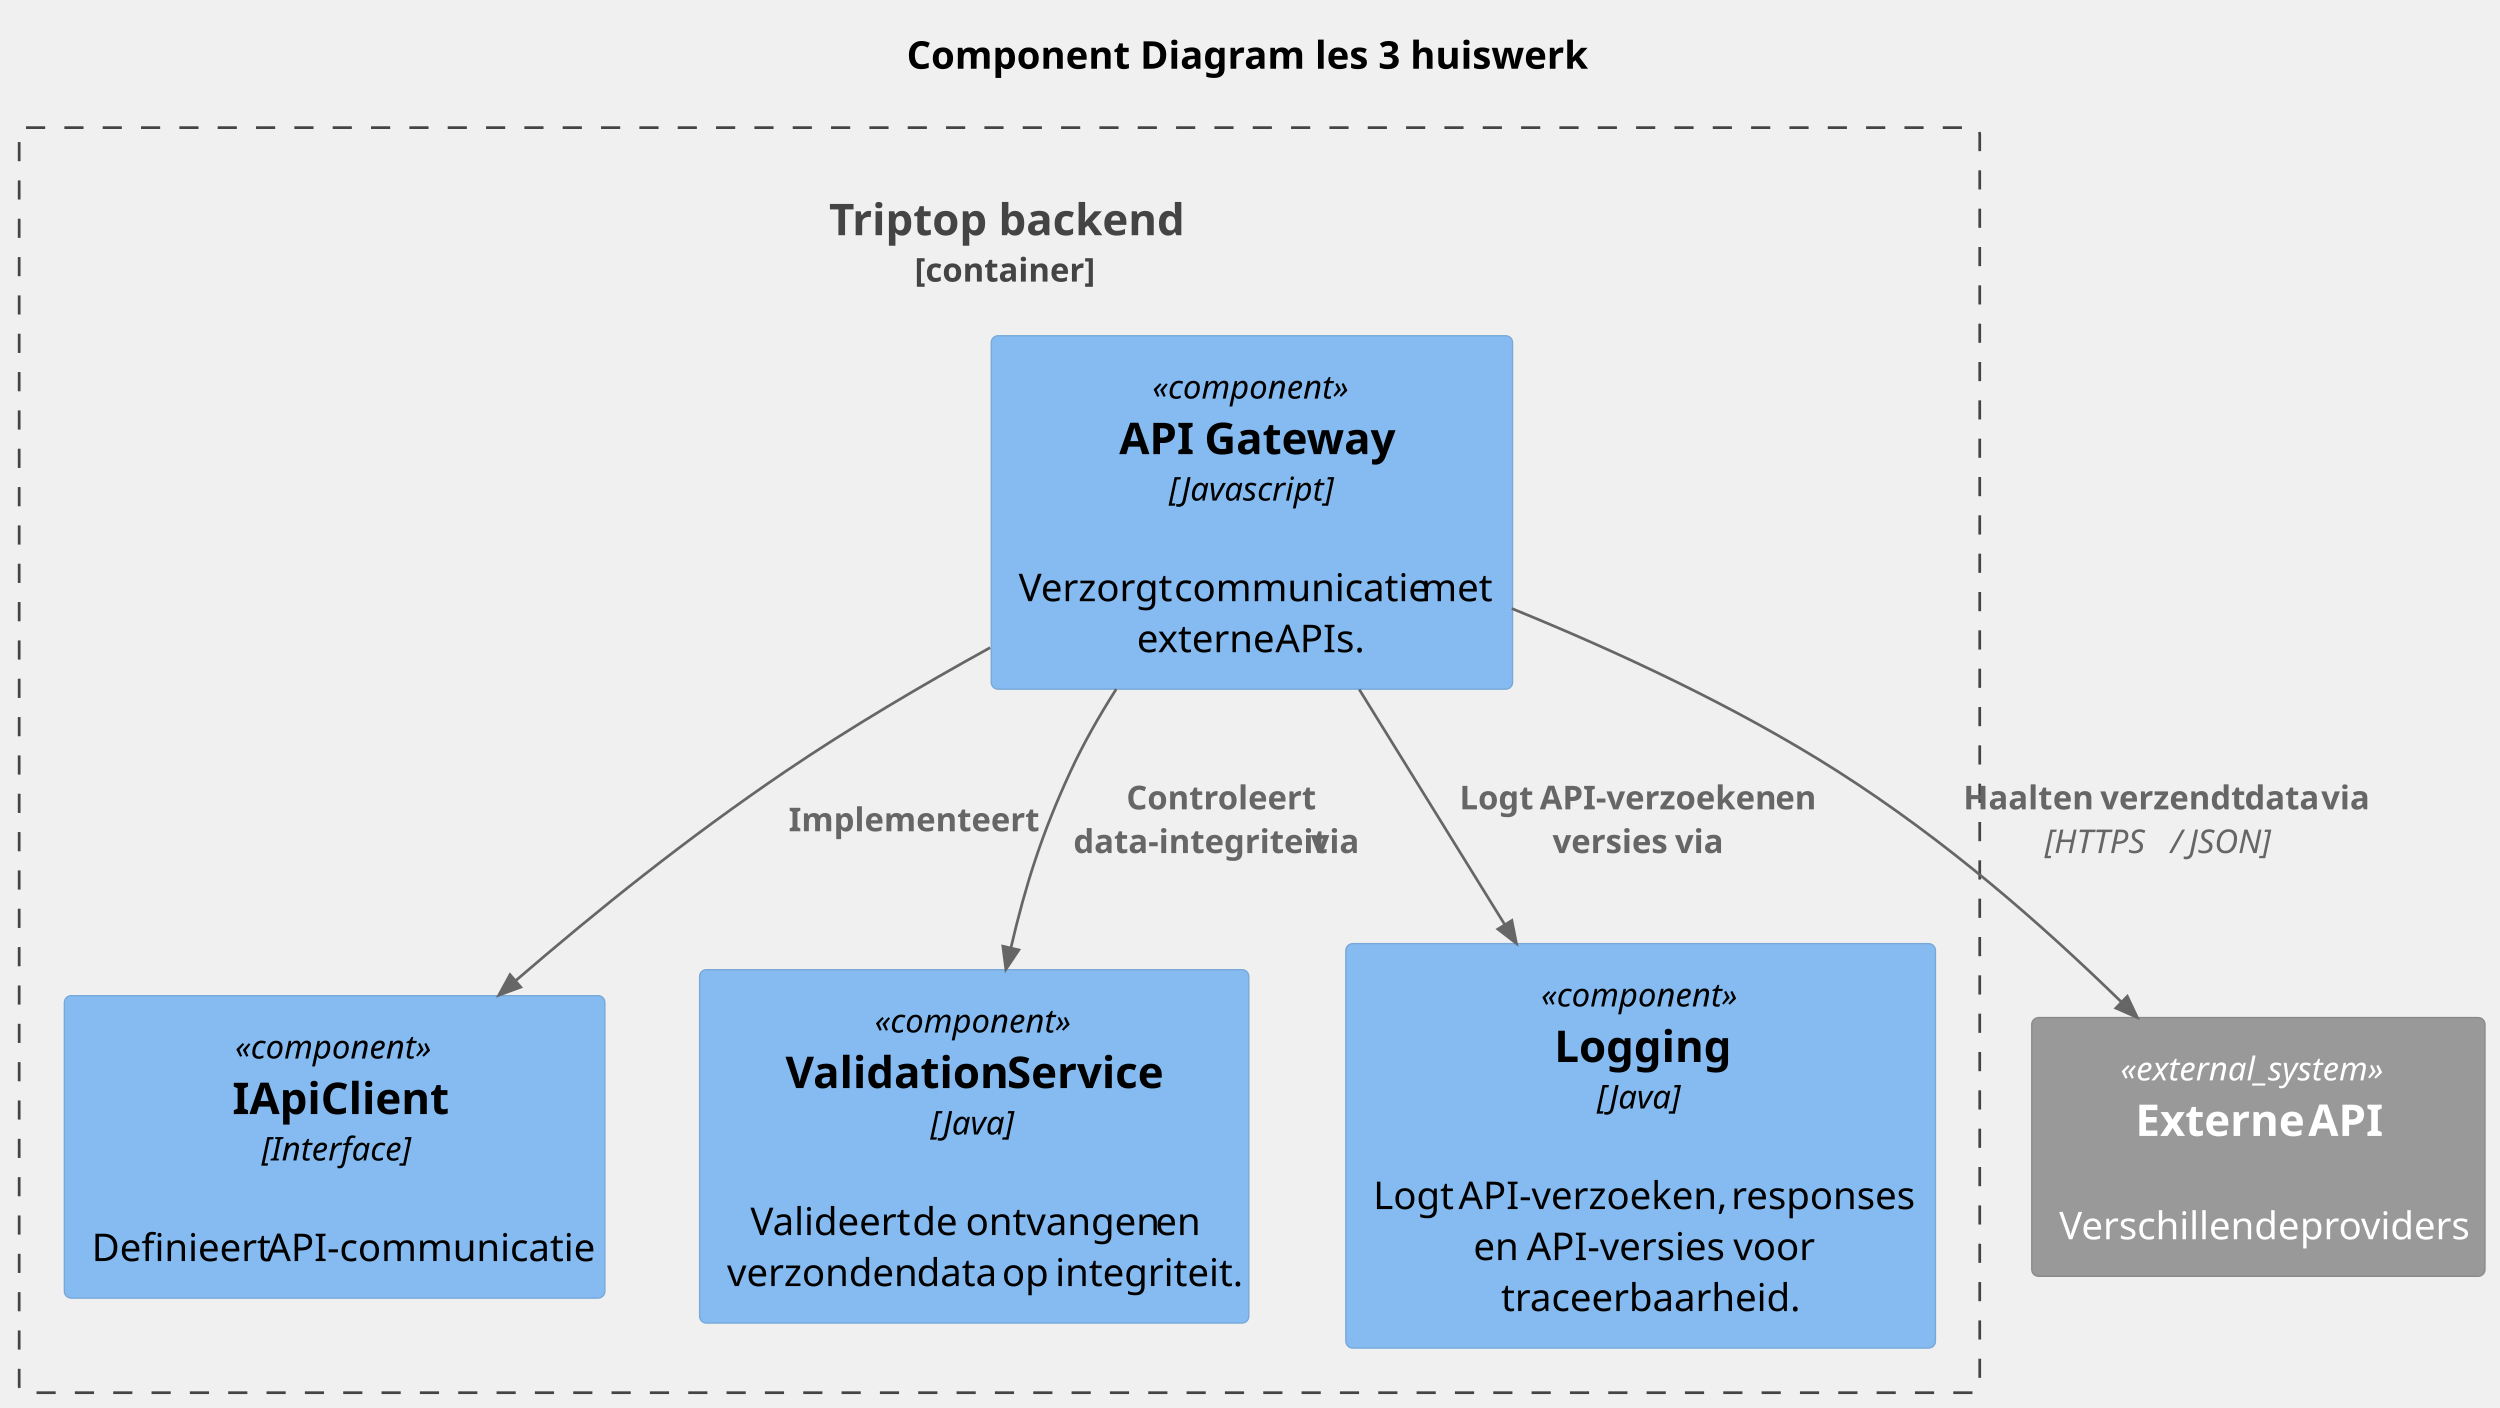
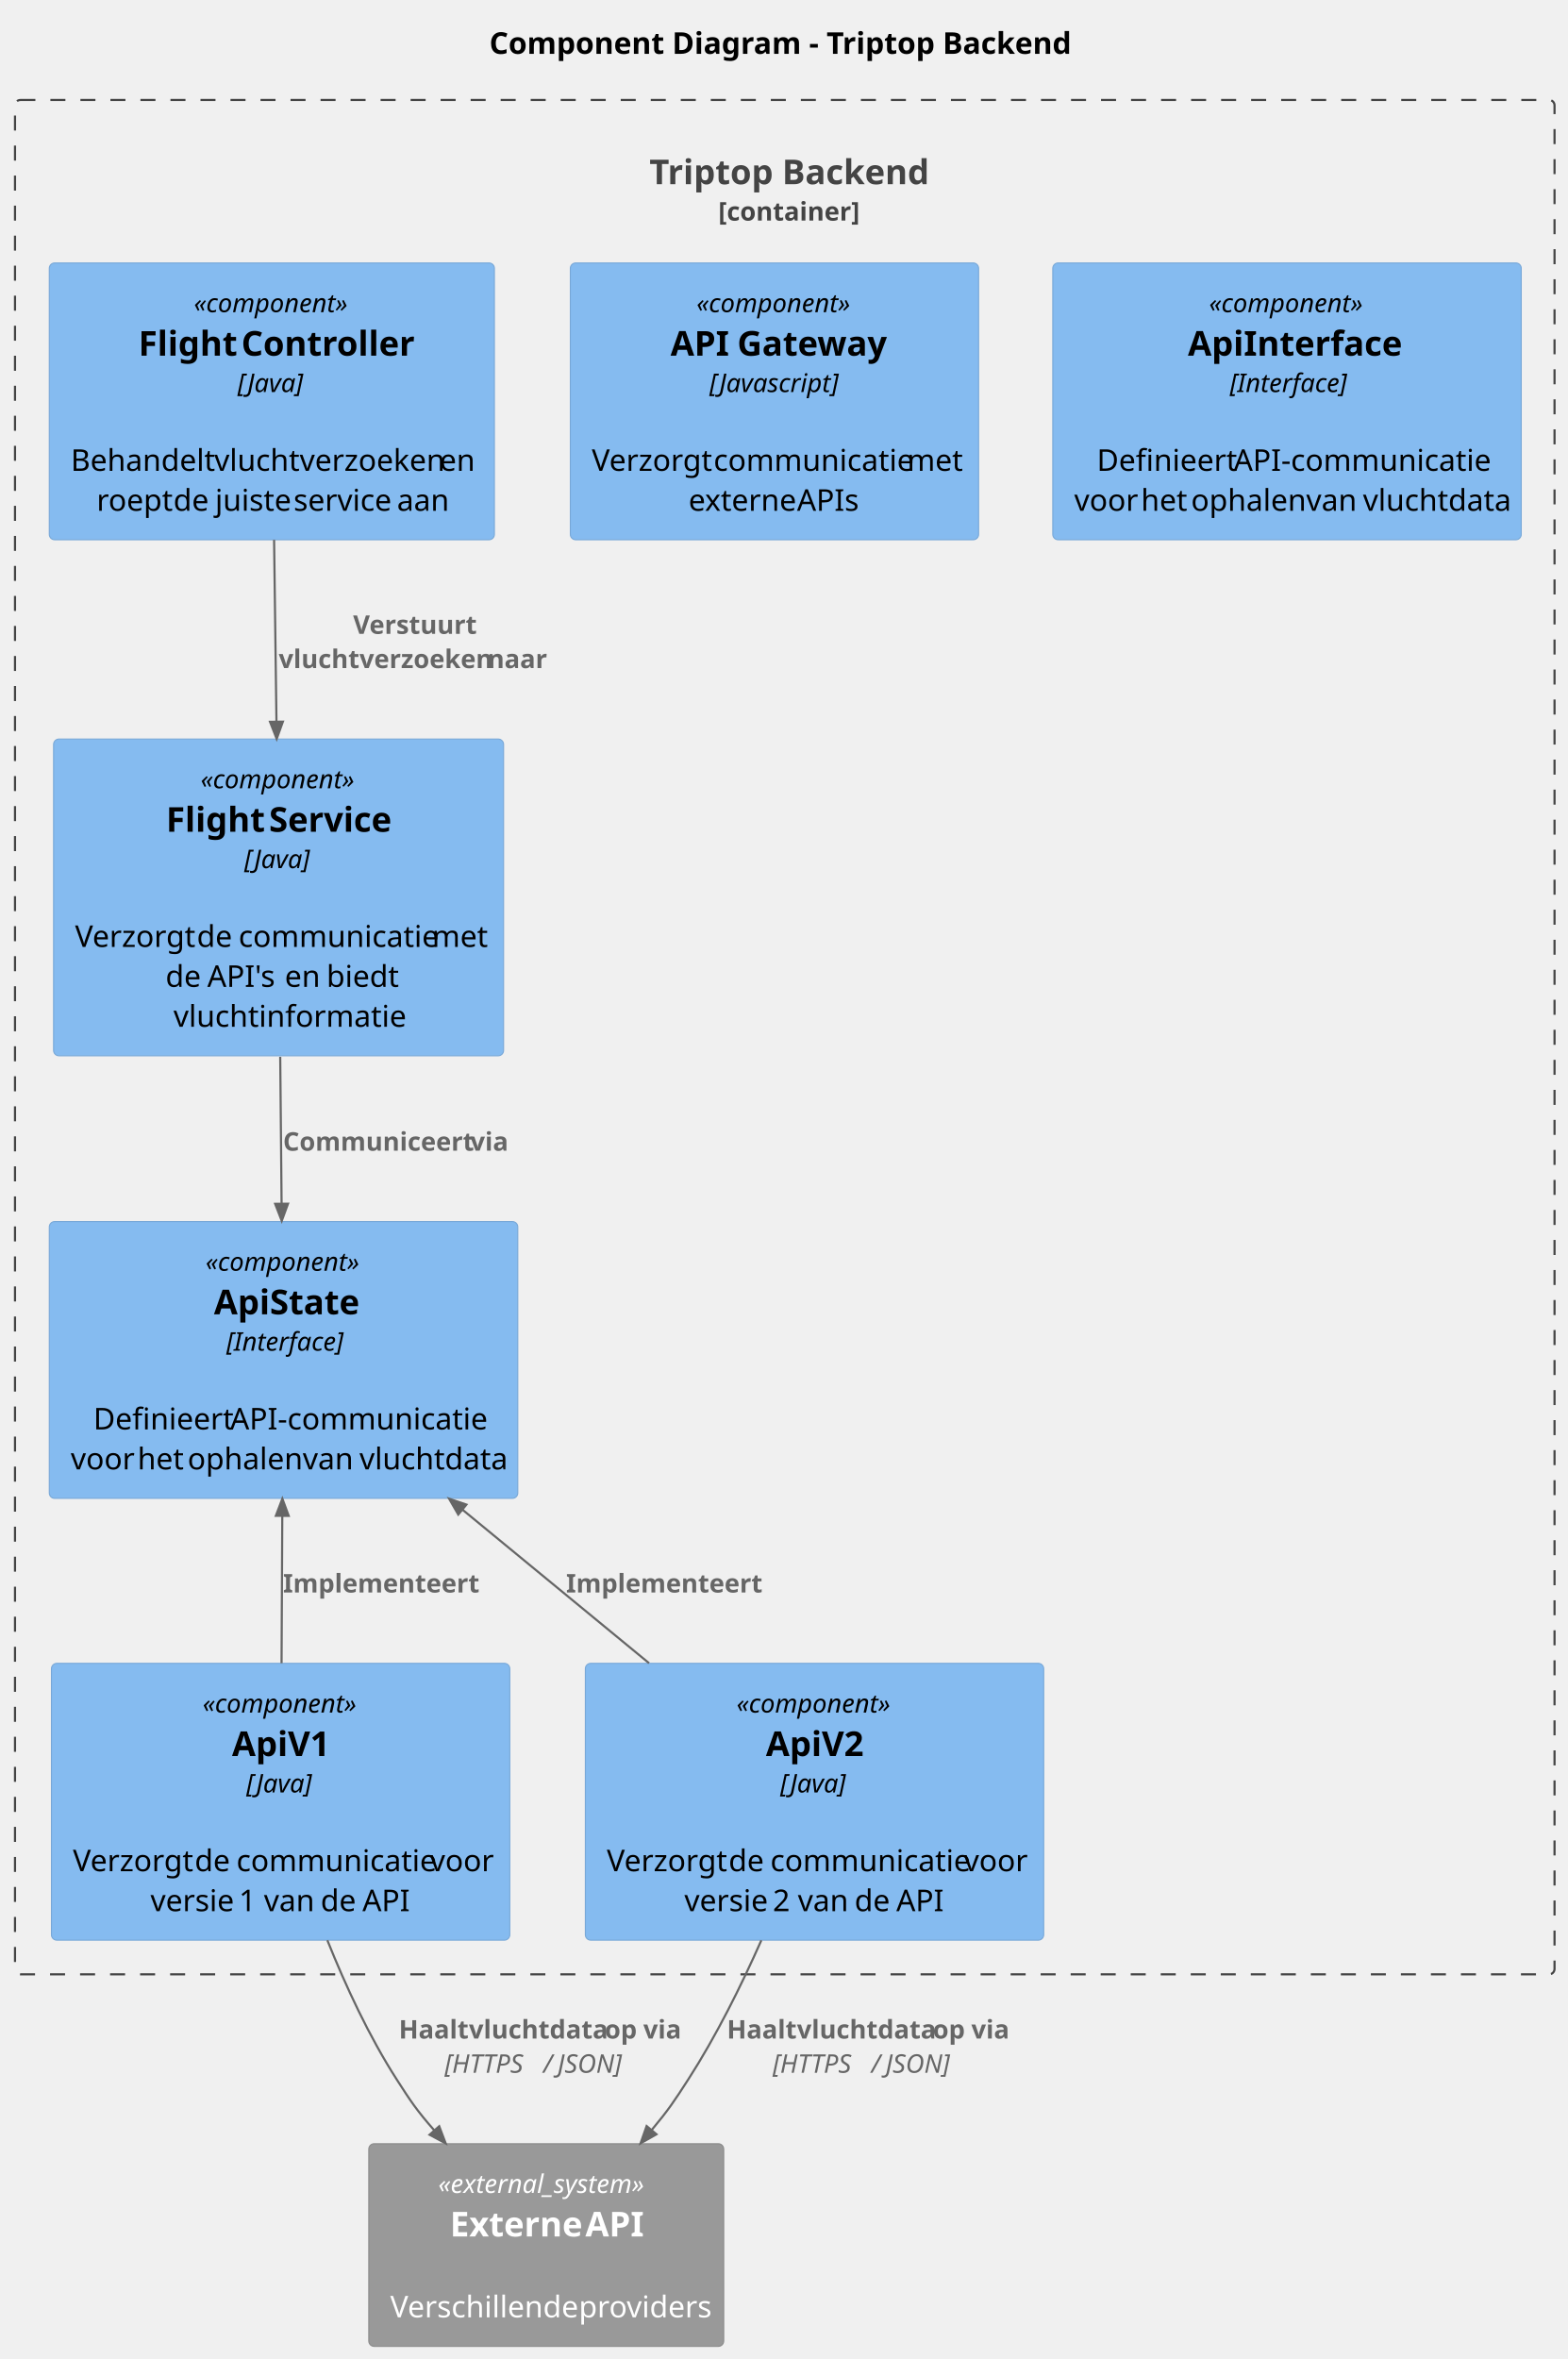
- <svg xmlns="http://www.w3.org/2000/svg" contentStyleType="text/css" height="514px" preserveAspectRatio="none" style="width:913px;height:514px;background:#FFFFFF;" version="1.1" viewBox="0 0 913 514" width="913px" zoomAndPan="magnify">
+ <svg xmlns="http://www.w3.org/2000/svg" contentStyleType="text/css" height="1100px" preserveAspectRatio="none" style="width:731px;height:1100px;background:#FFFFFF;" version="1.1" viewBox="0 0 731 1100" width="731px" zoomAndPan="magnify">
  <defs />
  <g>
-     <text fill="#000000" font-family="sans-serif" font-size="14" font-weight="bold" lengthAdjust="spacing" textLength="237.282" x="331.117" y="25.107">Component Diagram les 3 huiswerk</text>
+     <text fill="#000000" font-family="sans-serif" font-size="14" font-weight="bold" lengthAdjust="spacing" textLength="260.572" x="228.214" y="25.107">Component Diagram - Triptop Backend</text>
    <g id="cluster_c1">
-       <rect fill="none" height="462" rx="2.5" ry="2.5" style="stroke:#444444;stroke-width:1.0;stroke-dasharray:7.0,7.0;" width="716" x="7" y="46.621" />
-       <text fill="#444444" font-family="sans-serif" font-size="16" font-weight="bold" lengthAdjust="spacing" textLength="124.453" x="302.773" y="85.887">Triptop backend</text>
-       <text fill="#444444" font-family="sans-serif" font-size="12" font-weight="bold" lengthAdjust="spacing" textLength="62.004" x="333.998" y="102.852">[container]</text>
+       <rect fill="none" height="874" rx="2.5" ry="2.5" style="stroke:#444444;stroke-width:1.0;stroke-dasharray:7.0,7.0;" width="718" x="7" y="46.621" />
+       <text fill="#444444" font-family="sans-serif" font-size="16" font-weight="bold" lengthAdjust="spacing" textLength="126.234" x="302.883" y="85.887">Triptop Backend</text>
+       <text fill="#444444" font-family="sans-serif" font-size="12" font-weight="bold" lengthAdjust="spacing" textLength="62.004" x="334.998" y="102.852">[container]</text>
    </g>
    <g id="elem_api_interface">
-       <rect fill="#85BBF0" height="110.445" rx="2.5" ry="2.5" style="stroke:#78A8D8;stroke-width:0.5;" width="197.399" x="23.5" y="363.621" />
-       <text fill="#000000" font-family="sans-serif" font-size="12" font-style="italic" lengthAdjust="spacing" textLength="72.721" x="85.839" y="386.57">«component»</text>
-       <text fill="#000000" font-family="sans-serif" font-size="16" font-weight="bold" lengthAdjust="spacing" textLength="74.664" x="84.868" y="406.848">IApiClient</text>
-       <text fill="#000000" font-family="sans-serif" font-size="12" font-style="italic" lengthAdjust="spacing" textLength="53.361" x="95.519" y="423.812">[Interface]</text>
-       <text fill="#000000" font-family="sans-serif" font-size="14" lengthAdjust="spacing" textLength="3.89" x="120.255" y="441.932"> </text>
-       <text fill="#000000" font-family="sans-serif" font-size="14" lengthAdjust="spacing" textLength="59.917" x="33.5" y="460.553">Definieert</text>
-       <text fill="#000000" font-family="sans-serif" font-size="14" lengthAdjust="spacing" textLength="3.89" x="93.417" y="460.553"> </text>
-       <text fill="#000000" font-family="sans-serif" font-size="14" lengthAdjust="spacing" textLength="113.593" x="97.307" y="460.553">API-communicatie</text>
-     </g>
-     <g id="elem_api_client">
-       <rect fill="#85BBF0" height="129.066" rx="2.5" ry="2.5" style="stroke:#78A8D8;stroke-width:0.5;" width="190.393" x="362" y="122.621" />
-       <text fill="#000000" font-family="sans-serif" font-size="12" font-style="italic" lengthAdjust="spacing" textLength="72.721" x="420.836" y="145.57">«component»</text>
-       <text fill="#000000" font-family="sans-serif" font-size="16" font-weight="bold" lengthAdjust="spacing" textLength="26.672" x="408.731" y="165.848">API</text>
-       <text fill="#000000" font-family="sans-serif" font-size="16" font-weight="bold" lengthAdjust="spacing" textLength="4.445" x="435.403" y="165.848"> </text>
-       <text fill="#000000" font-family="sans-serif" font-size="16" font-weight="bold" lengthAdjust="spacing" textLength="65.812" x="439.849" y="165.848">Gateway</text>
-       <text fill="#000000" font-family="sans-serif" font-size="12" font-style="italic" lengthAdjust="spacing" textLength="60.685" x="426.853" y="182.812">[Javascript]</text>
-       <text fill="#000000" font-family="sans-serif" font-size="14" lengthAdjust="spacing" textLength="3.89" x="455.252" y="200.932"> </text>
-       <text fill="#000000" font-family="sans-serif" font-size="14" lengthAdjust="spacing" textLength="52.91" x="372" y="219.553">Verzorgt</text>
-       <text fill="#000000" font-family="sans-serif" font-size="14" lengthAdjust="spacing" textLength="3.89" x="424.91" y="219.553"> </text>
-       <text fill="#000000" font-family="sans-serif" font-size="14" lengthAdjust="spacing" textLength="86.365" x="428.8" y="219.553">communicatie</text>
-       <text fill="#000000" font-family="sans-serif" font-size="14" lengthAdjust="spacing" textLength="3.89" x="515.165" y="219.553"> </text>
-       <text fill="#000000" font-family="sans-serif" font-size="14" lengthAdjust="spacing" textLength="23.338" x="519.055" y="219.553">met</text>
-       <text fill="#000000" font-family="sans-serif" font-size="14" lengthAdjust="spacing" textLength="46.696" x="415.176" y="238.174">externe</text>
-       <text fill="#000000" font-family="sans-serif" font-size="14" lengthAdjust="spacing" textLength="3.89" x="461.872" y="238.174"> </text>
-       <text fill="#000000" font-family="sans-serif" font-size="14" lengthAdjust="spacing" textLength="33.455" x="465.762" y="238.174">APIs.</text>
-     </g>
-     <g id="elem_validation_service">
-       <rect fill="#85BBF0" height="129.066" rx="2.5" ry="2.5" style="stroke:#78A8D8;stroke-width:0.5;" width="200.565" x="255.5" y="354.121" />
-       <text fill="#000000" font-family="sans-serif" font-size="12" font-style="italic" lengthAdjust="spacing" textLength="72.721" x="319.422" y="377.07">«component»</text>
-       <text fill="#000000" font-family="sans-serif" font-size="16" font-weight="bold" lengthAdjust="spacing" textLength="76.453" x="286.864" y="397.348">Validation</text>
-       <text fill="#000000" font-family="sans-serif" font-size="16" font-weight="bold" lengthAdjust="spacing" textLength="4.445" x="363.317" y="397.348"> </text>
-       <text fill="#000000" font-family="sans-serif" font-size="16" font-weight="bold" lengthAdjust="spacing" textLength="56.938" x="367.763" y="397.348">Service</text>
-       <text fill="#000000" font-family="sans-serif" font-size="12" font-style="italic" lengthAdjust="spacing" textLength="32.016" x="339.774" y="414.312">[Java]</text>
-       <text fill="#000000" font-family="sans-serif" font-size="14" lengthAdjust="spacing" textLength="3.89" x="353.837" y="432.432"> </text>
-       <text fill="#000000" font-family="sans-serif" font-size="14" lengthAdjust="spacing" textLength="55.255" x="274.052" y="451.053">Valideert</text>
-       <text fill="#000000" font-family="sans-serif" font-size="14" lengthAdjust="spacing" textLength="3.89" x="329.307" y="451.053"> </text>
-       <text fill="#000000" font-family="sans-serif" font-size="14" lengthAdjust="spacing" textLength="15.572" x="333.196" y="451.053">de</text>
-       <text fill="#000000" font-family="sans-serif" font-size="14" lengthAdjust="spacing" textLength="3.89" x="348.769" y="451.053"> </text>
-       <text fill="#000000" font-family="sans-serif" font-size="14" lengthAdjust="spacing" textLength="65.393" x="352.658" y="451.053">ontvangen</text>
-       <text fill="#000000" font-family="sans-serif" font-size="14" lengthAdjust="spacing" textLength="3.89" x="418.051" y="451.053"> </text>
-       <text fill="#000000" font-family="sans-serif" font-size="14" lengthAdjust="spacing" textLength="15.572" x="421.94" y="451.053">en</text>
-       <text fill="#000000" font-family="sans-serif" font-size="14" lengthAdjust="spacing" textLength="65.379" x="265.5" y="469.674">verzonden</text>
-       <text fill="#000000" font-family="sans-serif" font-size="14" lengthAdjust="spacing" textLength="3.89" x="330.879" y="469.674"> </text>
-       <text fill="#000000" font-family="sans-serif" font-size="14" lengthAdjust="spacing" textLength="27.248" x="334.769" y="469.674">data</text>
-       <text fill="#000000" font-family="sans-serif" font-size="14" lengthAdjust="spacing" textLength="3.89" x="362.017" y="469.674"> </text>
-       <text fill="#000000" font-family="sans-serif" font-size="14" lengthAdjust="spacing" textLength="15.572" x="365.906" y="469.674">op</text>
-       <text fill="#000000" font-family="sans-serif" font-size="14" lengthAdjust="spacing" textLength="3.89" x="381.478" y="469.674"> </text>
-       <text fill="#000000" font-family="sans-serif" font-size="14" lengthAdjust="spacing" textLength="60.696" x="385.368" y="469.674">integriteit.</text>
-     </g>
-     <g id="elem_logging_service">
-       <rect fill="#85BBF0" height="147.688" rx="2.5" ry="2.5" style="stroke:#78A8D8;stroke-width:0.5;" width="215.33" x="491.5" y="344.621" />
-       <text fill="#000000" font-family="sans-serif" font-size="12" font-style="italic" lengthAdjust="spacing" textLength="72.721" x="562.805" y="367.57">«component»</text>
-       <text fill="#000000" font-family="sans-serif" font-size="16" font-weight="bold" lengthAdjust="spacing" textLength="63.086" x="567.622" y="387.848">Logging</text>
-       <text fill="#000000" font-family="sans-serif" font-size="12" font-style="italic" lengthAdjust="spacing" textLength="32.016" x="583.157" y="404.812">[Java]</text>
-       <text fill="#000000" font-family="sans-serif" font-size="14" lengthAdjust="spacing" textLength="3.89" x="597.22" y="422.932"> </text>
-       <text fill="#000000" font-family="sans-serif" font-size="14" lengthAdjust="spacing" textLength="27.248" x="501.5" y="441.553">Logt</text>
-       <text fill="#000000" font-family="sans-serif" font-size="14" lengthAdjust="spacing" textLength="3.89" x="528.748" y="441.553"> </text>
-       <text fill="#000000" font-family="sans-serif" font-size="14" lengthAdjust="spacing" textLength="95.71" x="532.638" y="441.553">API-verzoeken,</text>
-       <text fill="#000000" font-family="sans-serif" font-size="14" lengthAdjust="spacing" textLength="3.89" x="628.348" y="441.553"> </text>
-       <text fill="#000000" font-family="sans-serif" font-size="14" lengthAdjust="spacing" textLength="64.593" x="632.237" y="441.553">responses</text>
-       <text fill="#000000" font-family="sans-serif" font-size="14" lengthAdjust="spacing" textLength="15.572" x="538.086" y="460.174">en</text>
-       <text fill="#000000" font-family="sans-serif" font-size="14" lengthAdjust="spacing" textLength="3.89" x="553.658" y="460.174"> </text>
-       <text fill="#000000" font-family="sans-serif" font-size="14" lengthAdjust="spacing" textLength="71.572" x="557.548" y="460.174">API-versies</text>
-       <text fill="#000000" font-family="sans-serif" font-size="14" lengthAdjust="spacing" textLength="3.89" x="629.12" y="460.174"> </text>
-       <text fill="#000000" font-family="sans-serif" font-size="14" lengthAdjust="spacing" textLength="27.234" x="633.01" y="460.174">voor</text>
-       <text fill="#000000" font-family="sans-serif" font-size="14" lengthAdjust="spacing" textLength="101.951" x="548.189" y="478.795">traceerbaarheid.</text>
+       <rect fill="#85BBF0" height="129.066" rx="2.5" ry="2.5" style="stroke:#78A8D8;stroke-width:0.5;" width="218.475" x="491" y="122.621" />
+       <text fill="#000000" font-family="sans-serif" font-size="12" font-style="italic" lengthAdjust="spacing" textLength="72.721" x="563.877" y="145.57">«component»</text>
+       <text fill="#000000" font-family="sans-serif" font-size="16" font-weight="bold" lengthAdjust="spacing" textLength="92.469" x="554.003" y="165.848">ApiInterface</text>
+       <text fill="#000000" font-family="sans-serif" font-size="12" font-style="italic" lengthAdjust="spacing" textLength="53.361" x="573.557" y="182.812">[Interface]</text>
+       <text fill="#000000" font-family="sans-serif" font-size="14" lengthAdjust="spacing" textLength="3.89" x="598.293" y="200.932"> </text>
+       <text fill="#000000" font-family="sans-serif" font-size="14" lengthAdjust="spacing" textLength="59.917" x="511.538" y="219.553">Definieert</text>
+       <text fill="#000000" font-family="sans-serif" font-size="14" lengthAdjust="spacing" textLength="3.89" x="571.455" y="219.553"> </text>
+       <text fill="#000000" font-family="sans-serif" font-size="14" lengthAdjust="spacing" textLength="113.593" x="575.344" y="219.553">API-communicatie</text>
+       <text fill="#000000" font-family="sans-serif" font-size="14" lengthAdjust="spacing" textLength="27.234" x="501" y="238.174">voor</text>
+       <text fill="#000000" font-family="sans-serif" font-size="14" lengthAdjust="spacing" textLength="3.89" x="528.234" y="238.174"> </text>
+       <text fill="#000000" font-family="sans-serif" font-size="14" lengthAdjust="spacing" textLength="19.462" x="532.124" y="238.174">het</text>
+       <text fill="#000000" font-family="sans-serif" font-size="14" lengthAdjust="spacing" textLength="3.89" x="551.586" y="238.174"> </text>
+       <text fill="#000000" font-family="sans-serif" font-size="14" lengthAdjust="spacing" textLength="49.827" x="555.476" y="238.174">ophalen</text>
+       <text fill="#000000" font-family="sans-serif" font-size="14" lengthAdjust="spacing" textLength="3.89" x="605.303" y="238.174"> </text>
+       <text fill="#000000" font-family="sans-serif" font-size="14" lengthAdjust="spacing" textLength="22.572" x="609.192" y="238.174">van</text>
+       <text fill="#000000" font-family="sans-serif" font-size="14" lengthAdjust="spacing" textLength="3.89" x="631.765" y="238.174"> </text>
+       <text fill="#000000" font-family="sans-serif" font-size="14" lengthAdjust="spacing" textLength="63.82" x="635.654" y="238.174">vluchtdata</text>
+     </g>
+     <g id="elem_api_state">
+       <rect fill="#85BBF0" height="129.066" rx="2.5" ry="2.5" style="stroke:#78A8D8;stroke-width:0.5;" width="218.475" x="23" y="569.621" />
+       <text fill="#000000" font-family="sans-serif" font-size="12" font-style="italic" lengthAdjust="spacing" textLength="72.721" x="95.877" y="592.57">«component»</text>
+       <text fill="#000000" font-family="sans-serif" font-size="16" font-weight="bold" lengthAdjust="spacing" textLength="64.898" x="99.788" y="612.848">ApiState</text>
+       <text fill="#000000" font-family="sans-serif" font-size="12" font-style="italic" lengthAdjust="spacing" textLength="53.361" x="105.557" y="629.812">[Interface]</text>
+       <text fill="#000000" font-family="sans-serif" font-size="14" lengthAdjust="spacing" textLength="3.89" x="130.292" y="647.932"> </text>
+       <text fill="#000000" font-family="sans-serif" font-size="14" lengthAdjust="spacing" textLength="59.917" x="43.538" y="666.553">Definieert</text>
+       <text fill="#000000" font-family="sans-serif" font-size="14" lengthAdjust="spacing" textLength="3.89" x="103.455" y="666.553"> </text>
+       <text fill="#000000" font-family="sans-serif" font-size="14" lengthAdjust="spacing" textLength="113.593" x="107.344" y="666.553">API-communicatie</text>
+       <text fill="#000000" font-family="sans-serif" font-size="14" lengthAdjust="spacing" textLength="27.234" x="33" y="685.174">voor</text>
+       <text fill="#000000" font-family="sans-serif" font-size="14" lengthAdjust="spacing" textLength="3.89" x="60.234" y="685.174"> </text>
+       <text fill="#000000" font-family="sans-serif" font-size="14" lengthAdjust="spacing" textLength="19.462" x="64.124" y="685.174">het</text>
+       <text fill="#000000" font-family="sans-serif" font-size="14" lengthAdjust="spacing" textLength="3.89" x="83.586" y="685.174"> </text>
+       <text fill="#000000" font-family="sans-serif" font-size="14" lengthAdjust="spacing" textLength="49.827" x="87.476" y="685.174">ophalen</text>
+       <text fill="#000000" font-family="sans-serif" font-size="14" lengthAdjust="spacing" textLength="3.89" x="137.303" y="685.174"> </text>
+       <text fill="#000000" font-family="sans-serif" font-size="14" lengthAdjust="spacing" textLength="22.572" x="141.192" y="685.174">van</text>
+       <text fill="#000000" font-family="sans-serif" font-size="14" lengthAdjust="spacing" textLength="3.89" x="163.765" y="685.174"> </text>
+       <text fill="#000000" font-family="sans-serif" font-size="14" lengthAdjust="spacing" textLength="63.82" x="167.654" y="685.174">vluchtdata</text>
+     </g>
+     <g id="elem_api_gateway">
+       <rect fill="#85BBF0" height="129.066" rx="2.5" ry="2.5" style="stroke:#78A8D8;stroke-width:0.5;" width="190.393" x="266" y="122.621" />
+       <text fill="#000000" font-family="sans-serif" font-size="12" font-style="italic" lengthAdjust="spacing" textLength="72.721" x="324.836" y="145.57">«component»</text>
+       <text fill="#000000" font-family="sans-serif" font-size="16" font-weight="bold" lengthAdjust="spacing" textLength="26.672" x="312.731" y="165.848">API</text>
+       <text fill="#000000" font-family="sans-serif" font-size="16" font-weight="bold" lengthAdjust="spacing" textLength="4.445" x="339.403" y="165.848"> </text>
+       <text fill="#000000" font-family="sans-serif" font-size="16" font-weight="bold" lengthAdjust="spacing" textLength="65.812" x="343.849" y="165.848">Gateway</text>
+       <text fill="#000000" font-family="sans-serif" font-size="12" font-style="italic" lengthAdjust="spacing" textLength="60.685" x="330.853" y="182.812">[Javascript]</text>
+       <text fill="#000000" font-family="sans-serif" font-size="14" lengthAdjust="spacing" textLength="3.89" x="359.252" y="200.932"> </text>
+       <text fill="#000000" font-family="sans-serif" font-size="14" lengthAdjust="spacing" textLength="52.91" x="276" y="219.553">Verzorgt</text>
+       <text fill="#000000" font-family="sans-serif" font-size="14" lengthAdjust="spacing" textLength="3.89" x="328.91" y="219.553"> </text>
+       <text fill="#000000" font-family="sans-serif" font-size="14" lengthAdjust="spacing" textLength="86.365" x="332.8" y="219.553">communicatie</text>
+       <text fill="#000000" font-family="sans-serif" font-size="14" lengthAdjust="spacing" textLength="3.89" x="419.165" y="219.553"> </text>
+       <text fill="#000000" font-family="sans-serif" font-size="14" lengthAdjust="spacing" textLength="23.338" x="423.055" y="219.553">met</text>
+       <text fill="#000000" font-family="sans-serif" font-size="14" lengthAdjust="spacing" textLength="46.696" x="321.121" y="238.174">externe</text>
+       <text fill="#000000" font-family="sans-serif" font-size="14" lengthAdjust="spacing" textLength="3.89" x="367.817" y="238.174"> </text>
+       <text fill="#000000" font-family="sans-serif" font-size="14" lengthAdjust="spacing" textLength="29.565" x="371.707" y="238.174">APIs</text>
+     </g>
+     <g id="elem_flight_controller">
+       <rect fill="#85BBF0" height="129.066" rx="2.5" ry="2.5" style="stroke:#78A8D8;stroke-width:0.5;" width="207.571" x="23" y="122.621" />
+       <text fill="#000000" font-family="sans-serif" font-size="12" font-style="italic" lengthAdjust="spacing" textLength="72.721" x="90.425" y="145.57">«component»</text>
+       <text fill="#000000" font-family="sans-serif" font-size="16" font-weight="bold" lengthAdjust="spacing" textLength="43.539" x="64.571" y="165.848">Flight</text>
+       <text fill="#000000" font-family="sans-serif" font-size="16" font-weight="bold" lengthAdjust="spacing" textLength="4.445" x="108.11" y="165.848"> </text>
+       <text fill="#000000" font-family="sans-serif" font-size="16" font-weight="bold" lengthAdjust="spacing" textLength="76.445" x="112.555" y="165.848">Controller</text>
+       <text fill="#000000" font-family="sans-serif" font-size="12" font-style="italic" lengthAdjust="spacing" textLength="32.016" x="110.778" y="182.812">[Java]</text>
+       <text fill="#000000" font-family="sans-serif" font-size="14" lengthAdjust="spacing" textLength="3.89" x="124.841" y="200.932"> </text>
+       <text fill="#000000" font-family="sans-serif" font-size="14" lengthAdjust="spacing" textLength="63.055" x="33" y="219.553">Behandelt</text>
+       <text fill="#000000" font-family="sans-serif" font-size="14" lengthAdjust="spacing" textLength="3.89" x="96.055" y="219.553"> </text>
+       <text fill="#000000" font-family="sans-serif" font-size="14" lengthAdjust="spacing" textLength="101.165" x="99.944" y="219.553">vluchtverzoeken</text>
+       <text fill="#000000" font-family="sans-serif" font-size="14" lengthAdjust="spacing" textLength="3.89" x="201.109" y="219.553"> </text>
+       <text fill="#000000" font-family="sans-serif" font-size="14" lengthAdjust="spacing" textLength="15.572" x="204.999" y="219.553">en</text>
+       <text fill="#000000" font-family="sans-serif" font-size="14" lengthAdjust="spacing" textLength="31.91" x="45.072" y="238.174">roept</text>
+       <text fill="#000000" font-family="sans-serif" font-size="14" lengthAdjust="spacing" textLength="3.89" x="76.982" y="238.174"> </text>
+       <text fill="#000000" font-family="sans-serif" font-size="14" lengthAdjust="spacing" textLength="15.572" x="80.872" y="238.174">de</text>
+       <text fill="#000000" font-family="sans-serif" font-size="14" lengthAdjust="spacing" textLength="3.89" x="96.444" y="238.174"> </text>
+       <text fill="#000000" font-family="sans-serif" font-size="14" lengthAdjust="spacing" textLength="32.683" x="100.334" y="238.174">juiste</text>
+       <text fill="#000000" font-family="sans-serif" font-size="14" lengthAdjust="spacing" textLength="3.89" x="133.017" y="238.174"> </text>
+       <text fill="#000000" font-family="sans-serif" font-size="14" lengthAdjust="spacing" textLength="44.345" x="136.906" y="238.174">service</text>
+       <text fill="#000000" font-family="sans-serif" font-size="14" lengthAdjust="spacing" textLength="3.89" x="181.251" y="238.174"> </text>
+       <text fill="#000000" font-family="sans-serif" font-size="14" lengthAdjust="spacing" textLength="23.358" x="185.141" y="238.174">aan</text>
+     </g>
+     <g id="elem_flight_service">
+       <rect fill="#85BBF0" height="147.688" rx="2.5" ry="2.5" style="stroke:#78A8D8;stroke-width:0.5;" width="209.855" x="25" y="344.621" />
+       <text fill="#000000" font-family="sans-serif" font-size="12" font-style="italic" lengthAdjust="spacing" textLength="72.721" x="93.567" y="367.57">«component»</text>
+       <text fill="#000000" font-family="sans-serif" font-size="16" font-weight="bold" lengthAdjust="spacing" textLength="43.539" x="77.466" y="387.848">Flight</text>
+       <text fill="#000000" font-family="sans-serif" font-size="16" font-weight="bold" lengthAdjust="spacing" textLength="4.445" x="121.005" y="387.848"> </text>
+       <text fill="#000000" font-family="sans-serif" font-size="16" font-weight="bold" lengthAdjust="spacing" textLength="56.938" x="125.451" y="387.848">Service</text>
+       <text fill="#000000" font-family="sans-serif" font-size="12" font-style="italic" lengthAdjust="spacing" textLength="32.016" x="113.919" y="404.812">[Java]</text>
+       <text fill="#000000" font-family="sans-serif" font-size="14" lengthAdjust="spacing" textLength="3.89" x="127.982" y="422.932"> </text>
+       <text fill="#000000" font-family="sans-serif" font-size="14" lengthAdjust="spacing" textLength="52.91" x="35" y="441.553">Verzorgt</text>
+       <text fill="#000000" font-family="sans-serif" font-size="14" lengthAdjust="spacing" textLength="3.89" x="87.91" y="441.553"> </text>
+       <text fill="#000000" font-family="sans-serif" font-size="14" lengthAdjust="spacing" textLength="15.572" x="91.8" y="441.553">de</text>
+       <text fill="#000000" font-family="sans-serif" font-size="14" lengthAdjust="spacing" textLength="3.89" x="107.372" y="441.553"> </text>
+       <text fill="#000000" font-family="sans-serif" font-size="14" lengthAdjust="spacing" textLength="86.365" x="111.262" y="441.553">communicatie</text>
+       <text fill="#000000" font-family="sans-serif" font-size="14" lengthAdjust="spacing" textLength="3.89" x="197.627" y="441.553"> </text>
+       <text fill="#000000" font-family="sans-serif" font-size="14" lengthAdjust="spacing" textLength="23.338" x="201.517" y="441.553">met</text>
+       <text fill="#000000" font-family="sans-serif" font-size="14" lengthAdjust="spacing" textLength="15.572" x="77.222" y="460.174">de</text>
+       <text fill="#000000" font-family="sans-serif" font-size="14" lengthAdjust="spacing" textLength="3.89" x="92.794" y="460.174"> </text>
+       <text fill="#000000" font-family="sans-serif" font-size="14" lengthAdjust="spacing" textLength="32.238" x="96.684" y="460.174">API's</text>
+       <text fill="#000000" font-family="sans-serif" font-size="14" lengthAdjust="spacing" textLength="3.89" x="128.922" y="460.174"> </text>
+       <text fill="#000000" font-family="sans-serif" font-size="14" lengthAdjust="spacing" textLength="15.572" x="132.812" y="460.174">en</text>
+       <text fill="#000000" font-family="sans-serif" font-size="14" lengthAdjust="spacing" textLength="3.89" x="148.384" y="460.174"> </text>
+       <text fill="#000000" font-family="sans-serif" font-size="14" lengthAdjust="spacing" textLength="30.358" x="152.274" y="460.174">biedt</text>
+       <text fill="#000000" font-family="sans-serif" font-size="14" lengthAdjust="spacing" textLength="98.041" x="80.907" y="478.795">vluchtinformatie</text>
+     </g>
+     <g id="elem_api_v1">
+       <rect fill="#85BBF0" height="129.066" rx="2.5" ry="2.5" style="stroke:#78A8D8;stroke-width:0.5;" width="213.751" x="24" y="775.621" />
+       <text fill="#000000" font-family="sans-serif" font-size="12" font-style="italic" lengthAdjust="spacing" textLength="72.721" x="94.515" y="798.57">«component»</text>
+       <text fill="#000000" font-family="sans-serif" font-size="16" font-weight="bold" lengthAdjust="spacing" textLength="45.344" x="108.204" y="818.848">ApiV1</text>
+       <text fill="#000000" font-family="sans-serif" font-size="12" font-style="italic" lengthAdjust="spacing" textLength="32.016" x="114.868" y="835.812">[Java]</text>
+       <text fill="#000000" font-family="sans-serif" font-size="14" lengthAdjust="spacing" textLength="3.89" x="128.931" y="853.932"> </text>
+       <text fill="#000000" font-family="sans-serif" font-size="14" lengthAdjust="spacing" textLength="52.91" x="34" y="872.553">Verzorgt</text>
+       <text fill="#000000" font-family="sans-serif" font-size="14" lengthAdjust="spacing" textLength="3.89" x="86.91" y="872.553"> </text>
+       <text fill="#000000" font-family="sans-serif" font-size="14" lengthAdjust="spacing" textLength="15.572" x="90.8" y="872.553">de</text>
+       <text fill="#000000" font-family="sans-serif" font-size="14" lengthAdjust="spacing" textLength="3.89" x="106.372" y="872.553"> </text>
+       <text fill="#000000" font-family="sans-serif" font-size="14" lengthAdjust="spacing" textLength="86.365" x="110.262" y="872.553">communicatie</text>
+       <text fill="#000000" font-family="sans-serif" font-size="14" lengthAdjust="spacing" textLength="3.89" x="196.627" y="872.553"> </text>
+       <text fill="#000000" font-family="sans-serif" font-size="14" lengthAdjust="spacing" textLength="27.234" x="200.517" y="872.553">voor</text>
+       <text fill="#000000" font-family="sans-serif" font-size="14" lengthAdjust="spacing" textLength="37.345" x="70.176" y="891.174">versie</text>
+       <text fill="#000000" font-family="sans-serif" font-size="14" lengthAdjust="spacing" textLength="3.89" x="107.52" y="891.174"> </text>
+       <text fill="#000000" font-family="sans-serif" font-size="14" lengthAdjust="spacing" textLength="7.786" x="111.41" y="891.174">1</text>
+       <text fill="#000000" font-family="sans-serif" font-size="14" lengthAdjust="spacing" textLength="3.89" x="119.196" y="891.174"> </text>
+       <text fill="#000000" font-family="sans-serif" font-size="14" lengthAdjust="spacing" textLength="22.572" x="123.086" y="891.174">van</text>
+       <text fill="#000000" font-family="sans-serif" font-size="14" lengthAdjust="spacing" textLength="3.89" x="145.658" y="891.174"> </text>
+       <text fill="#000000" font-family="sans-serif" font-size="14" lengthAdjust="spacing" textLength="15.572" x="149.548" y="891.174">de</text>
+       <text fill="#000000" font-family="sans-serif" font-size="14" lengthAdjust="spacing" textLength="3.89" x="165.12" y="891.174"> </text>
+       <text fill="#000000" font-family="sans-serif" font-size="14" lengthAdjust="spacing" textLength="22.565" x="169.01" y="891.174">API</text>
+     </g>
+     <g id="elem_api_v2">
+       <rect fill="#85BBF0" height="129.066" rx="2.5" ry="2.5" style="stroke:#78A8D8;stroke-width:0.5;" width="213.751" x="273" y="775.621" />
+       <text fill="#000000" font-family="sans-serif" font-size="12" font-style="italic" lengthAdjust="spacing" textLength="72.721" x="343.515" y="798.57">«component»</text>
+       <text fill="#000000" font-family="sans-serif" font-size="16" font-weight="bold" lengthAdjust="spacing" textLength="45.344" x="357.204" y="818.848">ApiV2</text>
+       <text fill="#000000" font-family="sans-serif" font-size="12" font-style="italic" lengthAdjust="spacing" textLength="32.016" x="363.868" y="835.812">[Java]</text>
+       <text fill="#000000" font-family="sans-serif" font-size="14" lengthAdjust="spacing" textLength="3.89" x="377.931" y="853.932"> </text>
+       <text fill="#000000" font-family="sans-serif" font-size="14" lengthAdjust="spacing" textLength="52.91" x="283" y="872.553">Verzorgt</text>
+       <text fill="#000000" font-family="sans-serif" font-size="14" lengthAdjust="spacing" textLength="3.89" x="335.91" y="872.553"> </text>
+       <text fill="#000000" font-family="sans-serif" font-size="14" lengthAdjust="spacing" textLength="15.572" x="339.8" y="872.553">de</text>
+       <text fill="#000000" font-family="sans-serif" font-size="14" lengthAdjust="spacing" textLength="3.89" x="355.372" y="872.553"> </text>
+       <text fill="#000000" font-family="sans-serif" font-size="14" lengthAdjust="spacing" textLength="86.365" x="359.262" y="872.553">communicatie</text>
+       <text fill="#000000" font-family="sans-serif" font-size="14" lengthAdjust="spacing" textLength="3.89" x="445.627" y="872.553"> </text>
+       <text fill="#000000" font-family="sans-serif" font-size="14" lengthAdjust="spacing" textLength="27.234" x="449.517" y="872.553">voor</text>
+       <text fill="#000000" font-family="sans-serif" font-size="14" lengthAdjust="spacing" textLength="37.345" x="319.176" y="891.174">versie</text>
+       <text fill="#000000" font-family="sans-serif" font-size="14" lengthAdjust="spacing" textLength="3.89" x="356.521" y="891.174"> </text>
+       <text fill="#000000" font-family="sans-serif" font-size="14" lengthAdjust="spacing" textLength="7.786" x="360.41" y="891.174">2</text>
+       <text fill="#000000" font-family="sans-serif" font-size="14" lengthAdjust="spacing" textLength="3.89" x="368.196" y="891.174"> </text>
+       <text fill="#000000" font-family="sans-serif" font-size="14" lengthAdjust="spacing" textLength="22.572" x="372.086" y="891.174">van</text>
+       <text fill="#000000" font-family="sans-serif" font-size="14" lengthAdjust="spacing" textLength="3.89" x="394.658" y="891.174"> </text>
+       <text fill="#000000" font-family="sans-serif" font-size="14" lengthAdjust="spacing" textLength="15.572" x="398.548" y="891.174">de</text>
+       <text fill="#000000" font-family="sans-serif" font-size="14" lengthAdjust="spacing" textLength="3.89" x="414.12" y="891.174"> </text>
+       <text fill="#000000" font-family="sans-serif" font-size="14" lengthAdjust="spacing" textLength="22.565" x="418.01" y="891.174">API</text>
    </g>
    <g id="elem_external_api">
-       <rect fill="#999999" height="94.484" rx="2.5" ry="2.5" style="stroke:#8A8A8A;stroke-width:0.5;" width="165.517" x="742" y="371.621" />
-       <text fill="#FFFFFF" font-family="sans-serif" font-size="12" font-style="italic" lengthAdjust="spacing" textLength="100.717" x="774.4" y="394.57">«external_system»</text>
-       <text fill="#FFFFFF" font-family="sans-serif" font-size="16" font-weight="bold" lengthAdjust="spacing" textLength="58.695" x="779.852" y="414.848">Externe</text>
-       <text fill="#FFFFFF" font-family="sans-serif" font-size="16" font-weight="bold" lengthAdjust="spacing" textLength="4.445" x="838.547" y="414.848"> </text>
-       <text fill="#FFFFFF" font-family="sans-serif" font-size="16" font-weight="bold" lengthAdjust="spacing" textLength="26.672" x="842.993" y="414.848">API</text>
-       <text fill="#FFFFFF" font-family="sans-serif" font-size="14" lengthAdjust="spacing" textLength="3.89" x="822.813" y="433.971"> </text>
-       <text fill="#FFFFFF" font-family="sans-serif" font-size="14" lengthAdjust="spacing" textLength="84.048" x="752" y="452.592">Verschillende</text>
-       <text fill="#FFFFFF" font-family="sans-serif" font-size="14" lengthAdjust="spacing" textLength="3.89" x="836.048" y="452.592"> </text>
-       <text fill="#FFFFFF" font-family="sans-serif" font-size="14" lengthAdjust="spacing" textLength="57.579" x="839.938" y="452.592">providers</text>
-     </g>
-     <g id="link_api_client_api_interface">
-       <path d="M361.61,236.511 C336.77,250.211 310.41,265.741 287,281.621 C250.6,306.321 218.603,332.072 188.223,358.222 " fill="none" id="api_client-to-api_interface" style="stroke:#666666;stroke-width:1.0;" />
-       <polygon fill="#666666" points="182.16,363.441,190.18,360.496,186.266,355.948,182.16,363.441" style="stroke:#666666;stroke-width:1.0;" />
-       <text fill="#666666" font-family="sans-serif" font-size="12" font-weight="bold" lengthAdjust="spacing" textLength="82.025" x="288" y="303.57">Implementeert</text>
-     </g>
-     <g id="link_api_client_external_api">
-       <path d="M552.12,222.241 C590.43,237.851 634.17,258.131 671,281.621 C711.15,307.221 745.569,337.529 774.809,366.009 " fill="none" id="api_client-to-external_api" style="stroke:#666666;stroke-width:1.0;" />
-       <polygon fill="#666666" points="780.54,371.591,776.902,363.86,772.716,368.158,780.54,371.591" style="stroke:#666666;stroke-width:1.0;" />
-       <text fill="#666666" font-family="sans-serif" font-size="12" font-weight="bold" lengthAdjust="spacing" textLength="29.344" x="717" y="295.57">Haalt</text>
-       <text fill="#666666" font-family="sans-serif" font-size="12" font-weight="bold" lengthAdjust="spacing" textLength="3.334" x="746.344" y="295.57"> </text>
-       <text fill="#666666" font-family="sans-serif" font-size="12" font-weight="bold" lengthAdjust="spacing" textLength="14.004" x="749.678" y="295.57">en</text>
-       <text fill="#666666" font-family="sans-serif" font-size="12" font-weight="bold" lengthAdjust="spacing" textLength="3.334" x="763.682" y="295.57"> </text>
-       <text fill="#666666" font-family="sans-serif" font-size="12" font-weight="bold" lengthAdjust="spacing" textLength="49.348" x="767.016" y="295.57">verzendt</text>
-       <text fill="#666666" font-family="sans-serif" font-size="12" font-weight="bold" lengthAdjust="spacing" textLength="3.334" x="816.363" y="295.57"> </text>
-       <text fill="#666666" font-family="sans-serif" font-size="12" font-weight="bold" lengthAdjust="spacing" textLength="24.674" x="819.697" y="295.57">data</text>
-       <text fill="#666666" font-family="sans-serif" font-size="12" font-weight="bold" lengthAdjust="spacing" textLength="3.334" x="844.371" y="295.57"> </text>
-       <text fill="#666666" font-family="sans-serif" font-size="12" font-weight="bold" lengthAdjust="spacing" textLength="16.682" x="847.705" y="295.57">via</text>
-       <text fill="#666666" font-family="sans-serif" font-size="12" font-style="italic" lengthAdjust="spacing" textLength="42.668" x="746.689" y="311.531">[HTTPS</text>
-       <text fill="#666666" font-family="sans-serif" font-size="12" font-style="italic" lengthAdjust="spacing" textLength="3.334" x="789.357" y="311.531"> </text>
-       <text fill="#666666" font-family="sans-serif" font-size="12" font-style="italic" lengthAdjust="spacing" textLength="3.334" x="792.691" y="311.531">/</text>
-       <text fill="#666666" font-family="sans-serif" font-size="12" font-style="italic" lengthAdjust="spacing" textLength="3.334" x="796.025" y="311.531"> </text>
-       <text fill="#666666" font-family="sans-serif" font-size="12" font-style="italic" lengthAdjust="spacing" textLength="35.338" x="799.359" y="311.531">JSON]</text>
-     </g>
-     <g id="link_api_client_validation_service">
-       <path d="M407.65,251.661 C401.46,261.371 395.67,271.521 391,281.621 C380.51,304.301 374.63,322.831 369.16,346.241 " fill="none" id="api_client-to-validation_service" style="stroke:#666666;stroke-width:1.0;" />
-       <polygon fill="#666666" points="367.34,354.031,372.082,346.923,366.239,345.558,367.34,354.031" style="stroke:#666666;stroke-width:1.0;" />
-       <text fill="#666666" font-family="sans-serif" font-size="12" font-weight="bold" lengthAdjust="spacing" textLength="64.67" x="411.342" y="295.57">Controleert</text>
-       <text fill="#666666" font-family="sans-serif" font-size="12" font-weight="bold" lengthAdjust="spacing" textLength="83.338" x="392" y="311.531">data-integriteit</text>
-       <text fill="#666666" font-family="sans-serif" font-size="12" font-weight="bold" lengthAdjust="spacing" textLength="3.334" x="475.338" y="311.531"> </text>
-       <text fill="#666666" font-family="sans-serif" font-size="12" font-weight="bold" lengthAdjust="spacing" textLength="16.682" x="478.672" y="311.531">via</text>
-     </g>
-     <g id="link_api_client_logging_service">
-       <path d="M496.37,251.741 C514.18,280.531 531.12,307.908 549.58,337.738 " fill="none" id="api_client-to-logging_service" style="stroke:#666666;stroke-width:1.0;" />
-       <polygon fill="#666666" points="553.79,344.541,552.131,336.16,547.029,339.317,553.79,344.541" style="stroke:#666666;stroke-width:1.0;" />
-       <text fill="#666666" font-family="sans-serif" font-size="12" font-weight="bold" lengthAdjust="spacing" textLength="25.986" x="533" y="295.57">Logt</text>
-       <text fill="#666666" font-family="sans-serif" font-size="12" font-weight="bold" lengthAdjust="spacing" textLength="3.334" x="558.986" y="295.57"> </text>
-       <text fill="#666666" font-family="sans-serif" font-size="12" font-weight="bold" lengthAdjust="spacing" textLength="82.699" x="562.32" y="295.57">API-verzoeken</text>
-       <text fill="#666666" font-family="sans-serif" font-size="12" font-weight="bold" lengthAdjust="spacing" textLength="3.334" x="645.019" y="295.57"> </text>
-       <text fill="#666666" font-family="sans-serif" font-size="12" font-weight="bold" lengthAdjust="spacing" textLength="14.004" x="648.354" y="295.57">en</text>
-       <text fill="#666666" font-family="sans-serif" font-size="12" font-weight="bold" lengthAdjust="spacing" textLength="41.373" x="566.984" y="311.531">versies</text>
-       <text fill="#666666" font-family="sans-serif" font-size="12" font-weight="bold" lengthAdjust="spacing" textLength="3.334" x="608.357" y="311.531"> </text>
-       <text fill="#666666" font-family="sans-serif" font-size="12" font-weight="bold" lengthAdjust="spacing" textLength="16.682" x="611.691" y="311.531">via</text>
+       <rect fill="#999999" height="94.484" rx="2.5" ry="2.5" style="stroke:#8A8A8A;stroke-width:0.5;" width="165.517" x="172" y="999.621" />
+       <text fill="#FFFFFF" font-family="sans-serif" font-size="12" font-style="italic" lengthAdjust="spacing" textLength="100.717" x="204.4" y="1022.57">«external_system»</text>
+       <text fill="#FFFFFF" font-family="sans-serif" font-size="16" font-weight="bold" lengthAdjust="spacing" textLength="58.695" x="209.852" y="1042.848">Externe</text>
+       <text fill="#FFFFFF" font-family="sans-serif" font-size="16" font-weight="bold" lengthAdjust="spacing" textLength="4.445" x="268.547" y="1042.848"> </text>
+       <text fill="#FFFFFF" font-family="sans-serif" font-size="16" font-weight="bold" lengthAdjust="spacing" textLength="26.672" x="272.993" y="1042.848">API</text>
+       <text fill="#FFFFFF" font-family="sans-serif" font-size="14" lengthAdjust="spacing" textLength="3.89" x="252.814" y="1061.971"> </text>
+       <text fill="#FFFFFF" font-family="sans-serif" font-size="14" lengthAdjust="spacing" textLength="84.048" x="182" y="1080.592">Verschillende</text>
+       <text fill="#FFFFFF" font-family="sans-serif" font-size="14" lengthAdjust="spacing" textLength="3.89" x="266.048" y="1080.592"> </text>
+       <text fill="#FFFFFF" font-family="sans-serif" font-size="14" lengthAdjust="spacing" textLength="57.579" x="269.938" y="1080.592">providers</text>
+     </g>
+     <g id="link_flight_controller_flight_service">
+       <path d="M127.83,251.741 C128.21,280.531 128.545,306.712 128.935,336.542 " fill="none" id="flight_controller-to-flight_service" style="stroke:#666666;stroke-width:1.0;" />
+       <polygon fill="#666666" points="129.04,344.541,131.935,336.503,125.936,336.581,129.04,344.541" style="stroke:#666666;stroke-width:1.0;" />
+       <text fill="#666666" font-family="sans-serif" font-size="12" font-weight="bold" lengthAdjust="spacing" textLength="53.344" x="164.688" y="295.57">Verstuurt</text>
+       <text fill="#666666" font-family="sans-serif" font-size="12" font-weight="bold" lengthAdjust="spacing" textLength="94.037" x="130" y="311.531">vluchtverzoeken</text>
+       <text fill="#666666" font-family="sans-serif" font-size="12" font-weight="bold" lengthAdjust="spacing" textLength="3.334" x="224.037" y="311.531"> </text>
+       <text fill="#666666" font-family="sans-serif" font-size="12" font-weight="bold" lengthAdjust="spacing" textLength="25.348" x="227.371" y="311.531">naar</text>
+     </g>
+     <g id="link_flight_service_api_state">
+       <path d="M130.69,492.801 C130.92,517.661 131.107,537.231 131.327,561.311 " fill="none" id="flight_service-to-api_state" style="stroke:#666666;stroke-width:1.0;" />
+       <polygon fill="#666666" points="131.4,569.311,134.327,561.284,128.327,561.339,131.4,569.311" style="stroke:#666666;stroke-width:1.0;" />
+       <text fill="#666666" font-family="sans-serif" font-size="12" font-weight="bold" lengthAdjust="spacing" textLength="84.018" x="132" y="536.57">Communiceert</text>
+       <text fill="#666666" font-family="sans-serif" font-size="12" font-weight="bold" lengthAdjust="spacing" textLength="3.334" x="216.018" y="536.57"> </text>
+       <text fill="#666666" font-family="sans-serif" font-size="12" font-weight="bold" lengthAdjust="spacing" textLength="16.682" x="219.352" y="536.57">via</text>
+     </g>
+     <g id="link_api_v1_external_api">
+       <path d="M152.67,904.741 C161.26,926.161 172.18,949.671 185,969.621 C191.59,979.881 194.346,984.045 202.587,993.445 " fill="none" id="api_v1-to-external_api" style="stroke:#666666;stroke-width:1.0;" />
+       <polygon fill="#666666" points="207.86,999.461,204.843,991.468,200.331,995.423,207.86,999.461" style="stroke:#666666;stroke-width:1.0;" />
+       <text fill="#666666" font-family="sans-serif" font-size="12" font-weight="bold" lengthAdjust="spacing" textLength="29.344" x="186" y="950.57">Haalt</text>
+       <text fill="#666666" font-family="sans-serif" font-size="12" font-weight="bold" lengthAdjust="spacing" textLength="3.334" x="215.344" y="950.57"> </text>
+       <text fill="#666666" font-family="sans-serif" font-size="12" font-weight="bold" lengthAdjust="spacing" textLength="60.012" x="218.678" y="950.57">vluchtdata</text>
+       <text fill="#666666" font-family="sans-serif" font-size="12" font-weight="bold" lengthAdjust="spacing" textLength="3.334" x="278.69" y="950.57"> </text>
+       <text fill="#666666" font-family="sans-serif" font-size="12" font-weight="bold" lengthAdjust="spacing" textLength="14.66" x="282.023" y="950.57">op</text>
+       <text fill="#666666" font-family="sans-serif" font-size="12" font-weight="bold" lengthAdjust="spacing" textLength="3.334" x="296.684" y="950.57"> </text>
+       <text fill="#666666" font-family="sans-serif" font-size="12" font-weight="bold" lengthAdjust="spacing" textLength="16.682" x="300.018" y="950.57">via</text>
+       <text fill="#666666" font-family="sans-serif" font-size="12" font-style="italic" lengthAdjust="spacing" textLength="42.668" x="207.346" y="966.531">[HTTPS</text>
+       <text fill="#666666" font-family="sans-serif" font-size="12" font-style="italic" lengthAdjust="spacing" textLength="3.334" x="250.014" y="966.531"> </text>
+       <text fill="#666666" font-family="sans-serif" font-size="12" font-style="italic" lengthAdjust="spacing" textLength="3.334" x="253.348" y="966.531">/</text>
+       <text fill="#666666" font-family="sans-serif" font-size="12" font-style="italic" lengthAdjust="spacing" textLength="3.334" x="256.682" y="966.531"> </text>
+       <text fill="#666666" font-family="sans-serif" font-size="12" font-style="italic" lengthAdjust="spacing" textLength="35.338" x="260.016" y="966.531">JSON]</text>
+     </g>
+     <g id="link_api_v2_external_api">
+       <path d="M355.07,904.771 C345.62,926.071 333.97,949.511 321,969.621 C314.47,979.751 311.789,983.812 303.869,993.292 " fill="none" id="api_v2-to-external_api" style="stroke:#666666;stroke-width:1.0;" />
+       <polygon fill="#666666" points="298.74,999.431,306.171,995.215,301.567,991.368,298.74,999.431" style="stroke:#666666;stroke-width:1.0;" />
+       <text fill="#666666" font-family="sans-serif" font-size="12" font-weight="bold" lengthAdjust="spacing" textLength="29.344" x="339" y="950.57">Haalt</text>
+       <text fill="#666666" font-family="sans-serif" font-size="12" font-weight="bold" lengthAdjust="spacing" textLength="3.334" x="368.344" y="950.57"> </text>
+       <text fill="#666666" font-family="sans-serif" font-size="12" font-weight="bold" lengthAdjust="spacing" textLength="60.012" x="371.678" y="950.57">vluchtdata</text>
+       <text fill="#666666" font-family="sans-serif" font-size="12" font-weight="bold" lengthAdjust="spacing" textLength="3.334" x="431.69" y="950.57"> </text>
+       <text fill="#666666" font-family="sans-serif" font-size="12" font-weight="bold" lengthAdjust="spacing" textLength="14.66" x="435.023" y="950.57">op</text>
+       <text fill="#666666" font-family="sans-serif" font-size="12" font-weight="bold" lengthAdjust="spacing" textLength="3.334" x="449.684" y="950.57"> </text>
+       <text fill="#666666" font-family="sans-serif" font-size="12" font-weight="bold" lengthAdjust="spacing" textLength="16.682" x="453.018" y="950.57">via</text>
+       <text fill="#666666" font-family="sans-serif" font-size="12" font-style="italic" lengthAdjust="spacing" textLength="42.668" x="360.346" y="966.531">[HTTPS</text>
+       <text fill="#666666" font-family="sans-serif" font-size="12" font-style="italic" lengthAdjust="spacing" textLength="3.334" x="403.014" y="966.531"> </text>
+       <text fill="#666666" font-family="sans-serif" font-size="12" font-style="italic" lengthAdjust="spacing" textLength="3.334" x="406.348" y="966.531">/</text>
+       <text fill="#666666" font-family="sans-serif" font-size="12" font-style="italic" lengthAdjust="spacing" textLength="3.334" x="409.682" y="966.531"> </text>
+       <text fill="#666666" font-family="sans-serif" font-size="12" font-style="italic" lengthAdjust="spacing" textLength="35.338" x="413.016" y="966.531">JSON]</text>
+     </g>
+     <g id="link_api_state_api_v1">
+       <path d="M131.651,706.831 C131.531,731.261 131.43,751.121 131.31,775.541 " fill="none" id="api_state-backto-api_v1" style="stroke:#666666;stroke-width:1.0;" />
+       <polygon fill="#666666" points="131.69,698.831,128.651,706.816,134.651,706.846,131.69,698.831" style="stroke:#666666;stroke-width:1.0;" />
+       <text fill="#666666" font-family="sans-serif" font-size="12" font-weight="bold" lengthAdjust="spacing" textLength="82.025" x="132" y="742.57">Implementeert</text>
+     </g>
+     <g id="link_api_state_api_v2">
+       <path d="M215.628,703.913 C245.328,728.343 273.02,751.121 302.71,775.541 " fill="none" id="api_state-backto-api_v2" style="stroke:#666666;stroke-width:1.0;" />
+       <polygon fill="#666666" points="209.45,698.831,213.723,706.23,217.534,701.596,209.45,698.831" style="stroke:#666666;stroke-width:1.0;" />
+       <text fill="#666666" font-family="sans-serif" font-size="12" font-weight="bold" lengthAdjust="spacing" textLength="82.025" x="264" y="742.57">Implementeert</text>
    </g>
  </g>
</svg>
